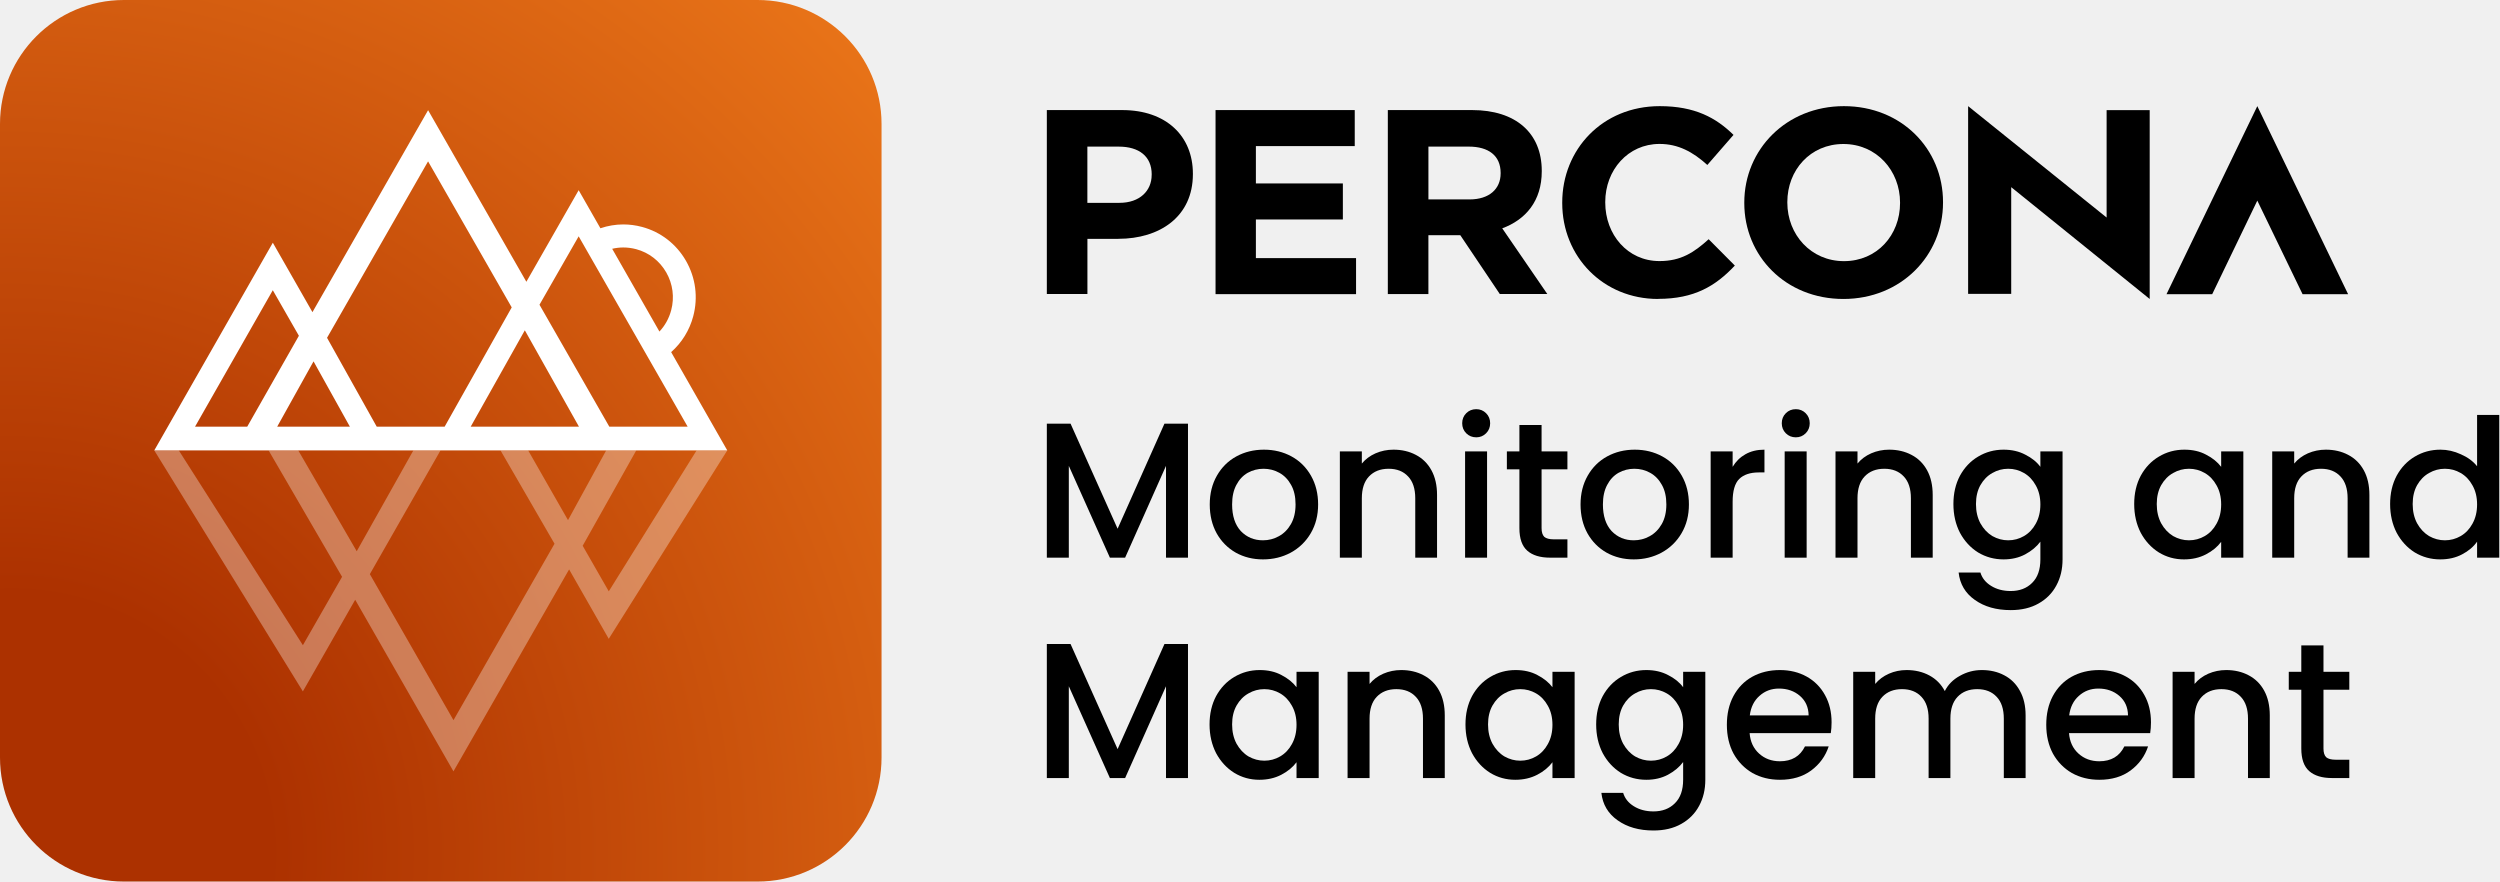
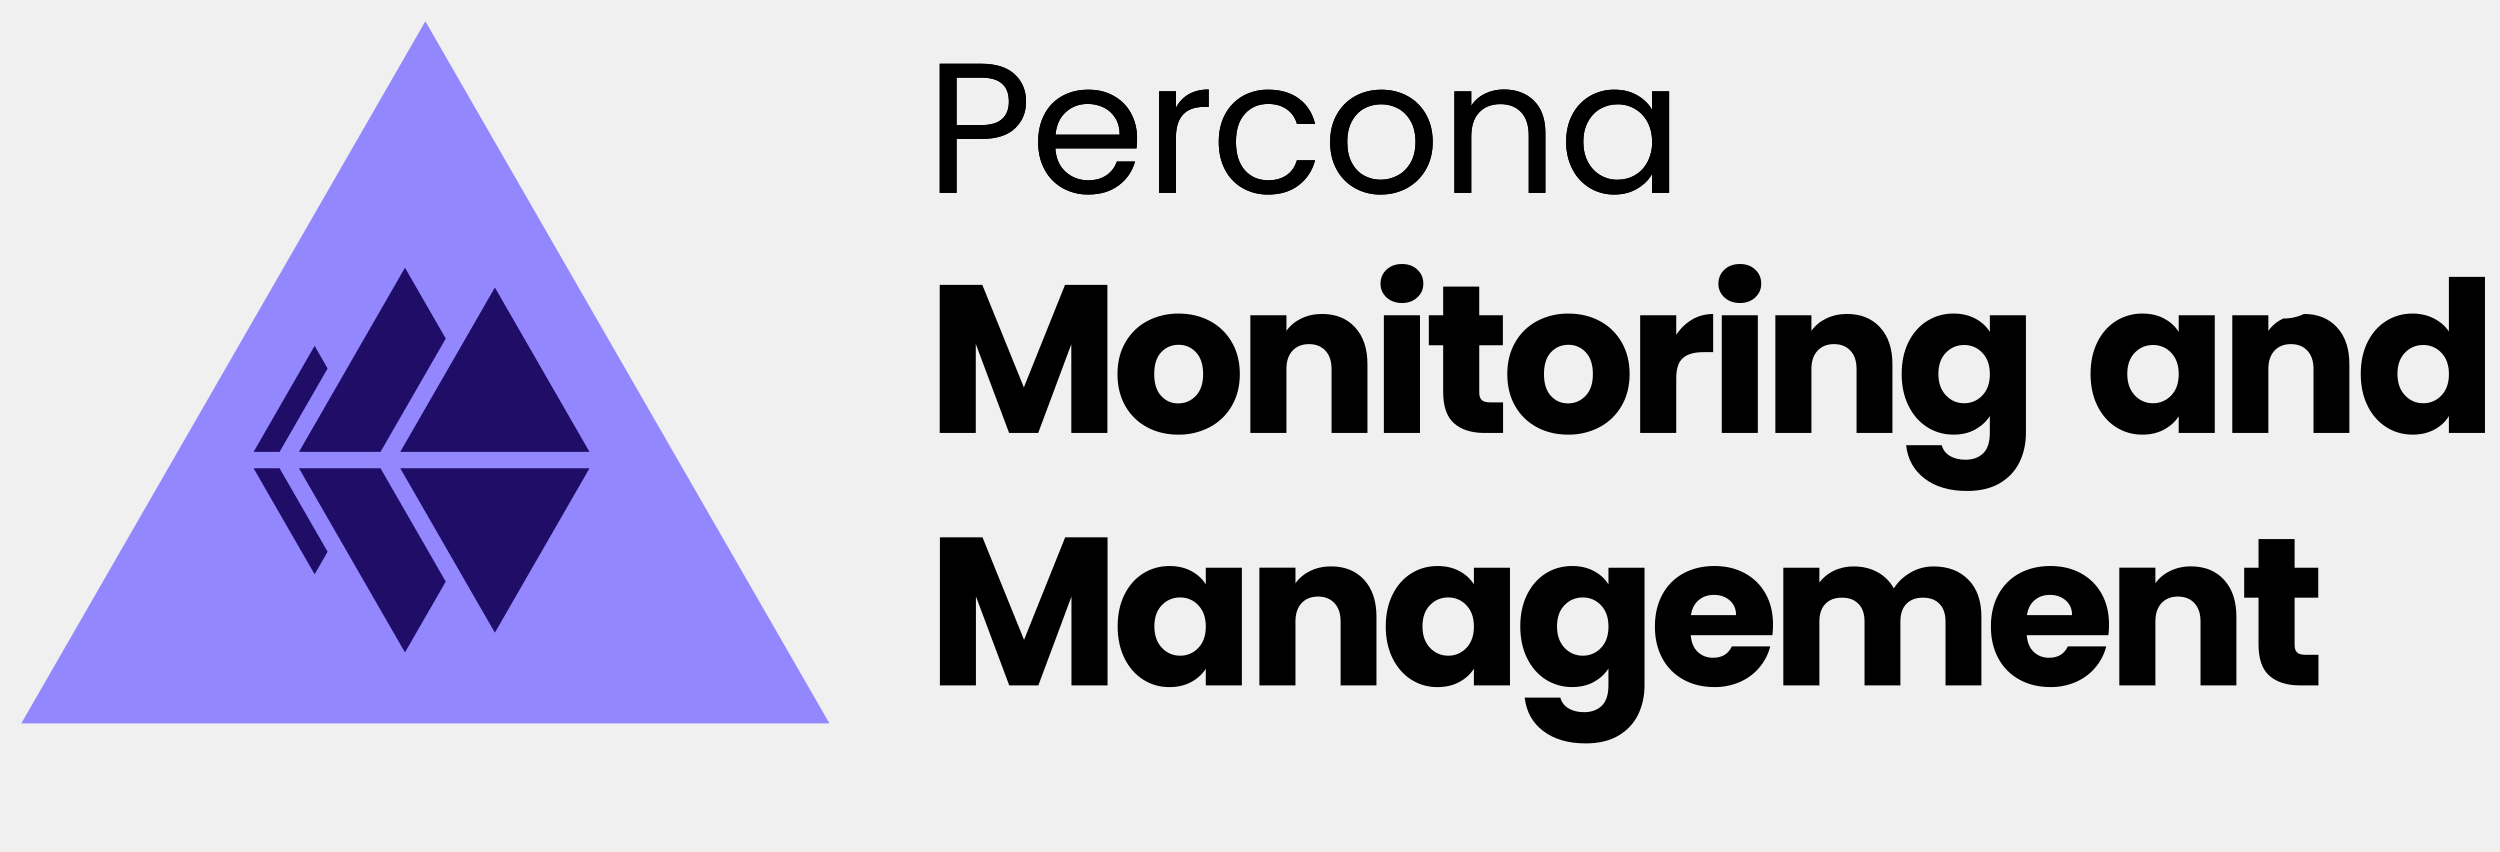
- <svg xmlns="http://www.w3.org/2000/svg" width="363" height="128" viewBox="0 0 363 128" fill="none">
-   <rect width="128" height="128" rx="18" fill="url(#paint0_radial_11543_75053)" />
-   <path opacity="0.33" d="M22.4 65.398L43.975 100.389L43.979 100.385L51.573 87.086L65.842 112L82.635 82.678L88.39 92.757L105.6 65.398L101.147 65.398L88.394 85.861L84.605 79.246L92.386 65.398H88.018L82.475 75.525L76.688 65.398H72.672L80.516 78.952L65.846 104.568L53.701 83.365L63.961 65.398H60.023L51.796 80.039L43.305 65.398H38.998L49.669 83.753L43.979 93.684L25.96 65.398H22.4Z" fill="white" />
-   <path d="M97.451 51.127C98.995 49.763 100.118 47.953 100.656 45.926C101.386 43.193 101.013 40.337 99.611 37.886C98.209 35.435 95.944 33.682 93.233 32.951C92.337 32.71 91.421 32.587 90.502 32.587C89.379 32.587 88.253 32.779 87.179 33.143L84.022 27.615L76.428 40.913L62.16 16L45.368 45.322L39.614 35.243L22.4 65.398H105.6L97.451 51.127ZM90.502 35.933C91.13 35.933 91.762 36.019 92.378 36.182C94.226 36.677 95.773 37.874 96.738 39.553C97.698 41.228 97.954 43.181 97.455 45.052C97.139 46.233 96.556 47.279 95.749 48.141L88.889 36.125C89.42 35.998 89.967 35.933 90.506 35.933H90.502ZM28.32 61.95L39.61 42.139L43.399 48.754L35.898 61.95H28.32ZM45.526 52.471L50.802 61.95H40.25L45.526 52.471ZM54.7 61.95L47.487 49.048L62.156 23.431L74.301 44.635L64.563 61.95H54.7ZM76.205 47.961L84.063 61.95H68.348L76.205 47.961ZM88.472 61.95L78.333 44.247L84.022 34.315L99.846 61.95H88.472Z" fill="white" />
-   <path d="M162.369 34.683H157.893V42.693H152V15.983H162.949C169.341 15.983 173.208 19.758 173.208 25.217V25.29C173.208 31.472 168.387 34.676 162.376 34.676L162.369 34.683ZM167.228 25.334C167.228 22.701 165.392 21.289 162.442 21.289H157.886V29.452H162.553C165.503 29.452 167.221 27.695 167.221 25.407V25.334H167.228Z" fill="currentColor" />
-   <path d="M176.497 42.696V15.983H196.708V21.214H182.354V26.636H194.983V31.867H182.354V37.478H196.899V42.71H176.497V42.696Z" fill="currentColor" />
-   <path d="M217.774 42.696L212.034 34.15H207.404V42.696H201.512V15.983H213.759C220.078 15.983 223.864 19.304 223.864 24.799V24.872C223.864 29.182 221.532 31.895 218.125 33.154L224.67 42.693H217.771L217.774 42.696ZM217.892 25.106C217.892 22.591 216.129 21.287 213.262 21.287H207.407V28.956H213.38C216.249 28.956 217.892 27.427 217.892 25.182V25.109V25.106Z" fill="currentColor" />
-   <path d="M240.758 43.41C232.771 43.41 226.836 37.262 226.836 29.485V29.41C226.836 21.715 232.651 15.412 240.996 15.412C246.114 15.412 249.184 17.11 251.705 19.586L247.905 23.953C245.808 22.055 243.68 20.899 240.959 20.899C236.385 20.899 233.082 24.688 233.082 29.33V29.405C233.082 34.047 236.303 37.908 240.959 37.908C244.059 37.908 245.963 36.67 248.098 34.735L251.898 38.561C249.101 41.542 246.001 43.396 240.765 43.396L240.758 43.41Z" fill="currentColor" />
-   <path d="M267.663 43.41C259.282 43.41 253.271 37.183 253.271 29.485V29.41C253.271 21.715 259.362 15.412 267.736 15.412C276.11 15.412 282.127 21.639 282.127 29.337V29.412C282.127 37.107 276.037 43.41 267.663 43.41ZM275.888 29.412C275.888 24.77 272.474 20.909 267.663 20.909C262.852 20.909 259.52 24.698 259.52 29.339V29.415C259.52 34.056 262.934 37.918 267.745 37.918C272.557 37.918 275.888 34.129 275.888 29.487V29.412Z" fill="currentColor" />
-   <path d="M314.576 42.717L327.761 15.412L340.946 42.719H334.335L327.761 29.13L321.211 42.719H314.576V42.717Z" fill="currentColor" />
-   <path d="M312.135 15.992V43.412L292.028 27.176V42.672H285.772V15.412L305.88 31.585V15.992H312.135Z" fill="currentColor" />
-   <path d="M172.496 61.512V80.972H169.304V67.644L163.368 80.972H161.156L155.192 67.644V80.972H152V61.512H155.444L162.276 76.772L169.08 61.512H172.496Z" fill="currentColor" />
-   <path d="M183.383 81.224C181.927 81.224 180.611 80.897 179.435 80.244C178.259 79.572 177.335 78.639 176.663 77.444C175.991 76.231 175.655 74.831 175.655 73.244C175.655 71.676 176.001 70.285 176.691 69.072C177.382 67.859 178.325 66.925 179.519 66.272C180.714 65.619 182.049 65.292 183.523 65.292C184.998 65.292 186.333 65.619 187.527 66.272C188.722 66.925 189.665 67.859 190.355 69.072C191.046 70.285 191.391 71.676 191.391 73.244C191.391 74.812 191.037 76.203 190.327 77.416C189.618 78.629 188.647 79.572 187.415 80.244C186.202 80.897 184.858 81.224 183.383 81.224ZM183.383 78.452C184.205 78.452 184.97 78.256 185.679 77.864C186.407 77.472 186.995 76.884 187.443 76.1C187.891 75.316 188.115 74.364 188.115 73.244C188.115 72.124 187.901 71.181 187.471 70.416C187.042 69.632 186.473 69.044 185.763 68.652C185.054 68.26 184.289 68.064 183.467 68.064C182.646 68.064 181.881 68.26 181.171 68.652C180.481 69.044 179.93 69.632 179.519 70.416C179.109 71.181 178.903 72.124 178.903 73.244C178.903 74.905 179.323 76.193 180.163 77.108C181.022 78.004 182.095 78.452 183.383 78.452Z" fill="currentColor" />
-   <path d="M202.331 65.292C203.544 65.292 204.627 65.544 205.579 66.048C206.55 66.552 207.306 67.299 207.847 68.288C208.388 69.277 208.659 70.472 208.659 71.872V80.972H205.495V72.348C205.495 70.967 205.15 69.912 204.459 69.184C203.768 68.437 202.826 68.064 201.631 68.064C200.436 68.064 199.484 68.437 198.775 69.184C198.084 69.912 197.739 70.967 197.739 72.348V80.972H194.547V65.544H197.739V67.308C198.262 66.673 198.924 66.179 199.727 65.824C200.548 65.469 201.416 65.292 202.331 65.292Z" fill="currentColor" />
-   <path d="M214.354 63.5C213.776 63.5 213.29 63.304 212.898 62.912C212.506 62.52 212.31 62.035 212.31 61.456C212.31 60.877 212.506 60.392 212.898 60C213.29 59.608 213.776 59.412 214.354 59.412C214.914 59.412 215.39 59.608 215.782 60C216.174 60.392 216.37 60.877 216.37 61.456C216.37 62.035 216.174 62.52 215.782 62.912C215.39 63.304 214.914 63.5 214.354 63.5ZM215.922 65.544V80.972H212.73V65.544H215.922Z" fill="currentColor" />
-   <path d="M223.837 68.148V76.688C223.837 77.267 223.968 77.687 224.229 77.948C224.509 78.191 224.976 78.312 225.629 78.312H227.589V80.972H225.069C223.632 80.972 222.531 80.636 221.765 79.964C221 79.292 220.617 78.2 220.617 76.688V68.148H218.797V65.544H220.617V61.708H223.837V65.544H227.589V68.148H223.837Z" fill="currentColor" />
-   <path d="M237.223 81.224C235.767 81.224 234.451 80.897 233.275 80.244C232.099 79.572 231.175 78.639 230.503 77.444C229.831 76.231 229.495 74.831 229.495 73.244C229.495 71.676 229.841 70.285 230.531 69.072C231.222 67.859 232.165 66.925 233.359 66.272C234.554 65.619 235.889 65.292 237.363 65.292C238.838 65.292 240.173 65.619 241.367 66.272C242.562 66.925 243.505 67.859 244.195 69.072C244.886 70.285 245.231 71.676 245.231 73.244C245.231 74.812 244.877 76.203 244.167 77.416C243.458 78.629 242.487 79.572 241.255 80.244C240.042 80.897 238.698 81.224 237.223 81.224ZM237.223 78.452C238.045 78.452 238.81 78.256 239.519 77.864C240.247 77.472 240.835 76.884 241.283 76.1C241.731 75.316 241.955 74.364 241.955 73.244C241.955 72.124 241.741 71.181 241.311 70.416C240.882 69.632 240.313 69.044 239.603 68.652C238.894 68.26 238.129 68.064 237.307 68.064C236.486 68.064 235.721 68.26 235.011 68.652C234.321 69.044 233.77 69.632 233.359 70.416C232.949 71.181 232.743 72.124 232.743 73.244C232.743 74.905 233.163 76.193 234.003 77.108C234.862 78.004 235.935 78.452 237.223 78.452Z" fill="currentColor" />
-   <path d="M251.579 67.784C252.045 67 252.661 66.393 253.427 65.964C254.211 65.516 255.135 65.292 256.199 65.292V68.596H255.387C254.136 68.596 253.184 68.913 252.531 69.548C251.896 70.183 251.579 71.284 251.579 72.852V80.972H248.387V65.544H251.579V67.784Z" fill="currentColor" />
-   <path d="M260.757 63.5C260.178 63.5 259.693 63.304 259.301 62.912C258.909 62.52 258.713 62.035 258.713 61.456C258.713 60.877 258.909 60.392 259.301 60C259.693 59.608 260.178 59.412 260.757 59.412C261.317 59.412 261.793 59.608 262.185 60C262.577 60.392 262.773 60.877 262.773 61.456C262.773 62.035 262.577 62.52 262.185 62.912C261.793 63.304 261.317 63.5 260.757 63.5ZM262.325 65.544V80.972H259.133V65.544H262.325Z" fill="currentColor" />
-   <path d="M274.3 65.292C275.513 65.292 276.596 65.544 277.548 66.048C278.518 66.552 279.274 67.299 279.816 68.288C280.357 69.277 280.628 70.472 280.628 71.872V80.972H277.464V72.348C277.464 70.967 277.118 69.912 276.428 69.184C275.737 68.437 274.794 68.064 273.6 68.064C272.405 68.064 271.453 68.437 270.744 69.184C270.053 69.912 269.708 70.967 269.708 72.348V80.972H266.516V65.544H269.708V67.308C270.23 66.673 270.893 66.179 271.696 65.824C272.517 65.469 273.385 65.292 274.3 65.292Z" fill="currentColor" />
-   <path d="M290.915 65.292C292.11 65.292 293.165 65.535 294.079 66.02C295.013 66.487 295.741 67.075 296.263 67.784V65.544H299.483V81.224C299.483 82.643 299.185 83.903 298.587 85.004C297.99 86.124 297.122 87.001 295.983 87.636C294.863 88.271 293.519 88.588 291.951 88.588C289.861 88.588 288.125 88.093 286.743 87.104C285.362 86.133 284.578 84.808 284.391 83.128H287.555C287.798 83.931 288.311 84.575 289.095 85.06C289.898 85.564 290.85 85.816 291.951 85.816C293.239 85.816 294.275 85.424 295.059 84.64C295.862 83.856 296.263 82.717 296.263 81.224V78.648C295.722 79.376 294.985 79.992 294.051 80.496C293.137 80.981 292.091 81.224 290.915 81.224C289.571 81.224 288.339 80.888 287.219 80.216C286.118 79.525 285.241 78.573 284.587 77.36C283.953 76.128 283.635 74.737 283.635 73.188C283.635 71.639 283.953 70.267 284.587 69.072C285.241 67.877 286.118 66.953 287.219 66.3C288.339 65.628 289.571 65.292 290.915 65.292ZM296.263 73.244C296.263 72.18 296.039 71.256 295.591 70.472C295.162 69.688 294.593 69.091 293.883 68.68C293.174 68.269 292.409 68.064 291.587 68.064C290.766 68.064 290.001 68.269 289.291 68.68C288.582 69.072 288.003 69.66 287.555 70.444C287.126 71.209 286.911 72.124 286.911 73.188C286.911 74.252 287.126 75.185 287.555 75.988C288.003 76.791 288.582 77.407 289.291 77.836C290.019 78.247 290.785 78.452 291.587 78.452C292.409 78.452 293.174 78.247 293.883 77.836C294.593 77.425 295.162 76.828 295.591 76.044C296.039 75.241 296.263 74.308 296.263 73.244Z" fill="currentColor" />
-   <path d="M309.885 73.188C309.885 71.639 310.203 70.267 310.837 69.072C311.491 67.877 312.368 66.953 313.469 66.3C314.589 65.628 315.821 65.292 317.165 65.292C318.379 65.292 319.433 65.535 320.329 66.02C321.244 66.487 321.972 67.075 322.513 67.784V65.544H325.733V80.972H322.513V78.676C321.972 79.404 321.235 80.011 320.301 80.496C319.368 80.981 318.304 81.224 317.109 81.224C315.784 81.224 314.571 80.888 313.469 80.216C312.368 79.525 311.491 78.573 310.837 77.36C310.203 76.128 309.885 74.737 309.885 73.188ZM322.513 73.244C322.513 72.18 322.289 71.256 321.841 70.472C321.412 69.688 320.843 69.091 320.133 68.68C319.424 68.269 318.659 68.064 317.837 68.064C317.016 68.064 316.251 68.269 315.541 68.68C314.832 69.072 314.253 69.66 313.805 70.444C313.376 71.209 313.161 72.124 313.161 73.188C313.161 74.252 313.376 75.185 313.805 75.988C314.253 76.791 314.832 77.407 315.541 77.836C316.269 78.247 317.035 78.452 317.837 78.452C318.659 78.452 319.424 78.247 320.133 77.836C320.843 77.425 321.412 76.828 321.841 76.044C322.289 75.241 322.513 74.308 322.513 73.244Z" fill="currentColor" />
-   <path d="M337.71 65.292C338.923 65.292 340.006 65.544 340.958 66.048C341.928 66.552 342.684 67.299 343.226 68.288C343.767 69.277 344.038 70.472 344.038 71.872V80.972H340.874V72.348C340.874 70.967 340.528 69.912 339.838 69.184C339.147 68.437 338.204 68.064 337.01 68.064C335.815 68.064 334.863 68.437 334.154 69.184C333.463 69.912 333.118 70.967 333.118 72.348V80.972H329.926V65.544H333.118V67.308C333.64 66.673 334.303 66.179 335.106 65.824C335.927 65.469 336.795 65.292 337.71 65.292Z" fill="currentColor" />
-   <path d="M347.045 73.188C347.045 71.639 347.363 70.267 347.997 69.072C348.651 67.877 349.528 66.953 350.629 66.3C351.749 65.628 352.991 65.292 354.353 65.292C355.361 65.292 356.351 65.516 357.321 65.964C358.311 66.393 359.095 66.972 359.673 67.7V60.252H362.893V80.972H359.673V78.648C359.151 79.395 358.423 80.011 357.489 80.496C356.575 80.981 355.52 81.224 354.325 81.224C352.981 81.224 351.749 80.888 350.629 80.216C349.528 79.525 348.651 78.573 347.997 77.36C347.363 76.128 347.045 74.737 347.045 73.188ZM359.673 73.244C359.673 72.18 359.449 71.256 359.001 70.472C358.572 69.688 358.003 69.091 357.293 68.68C356.584 68.269 355.819 68.064 354.997 68.064C354.176 68.064 353.411 68.269 352.701 68.68C351.992 69.072 351.413 69.66 350.965 70.444C350.536 71.209 350.321 72.124 350.321 73.188C350.321 74.252 350.536 75.185 350.965 75.988C351.413 76.791 351.992 77.407 352.701 77.836C353.429 78.247 354.195 78.452 354.997 78.452C355.819 78.452 356.584 78.247 357.293 77.836C358.003 77.425 358.572 76.828 359.001 76.044C359.449 75.241 359.673 74.308 359.673 73.244Z" fill="currentColor" />
-   <path d="M172.496 93.512V112.972H169.304V99.644L163.368 112.972H161.156L155.192 99.644V112.972H152V93.512H155.444L162.276 108.772L169.08 93.512H172.496Z" fill="currentColor" />
-   <path d="M175.627 105.188C175.627 103.639 175.945 102.267 176.579 101.072C177.233 99.877 178.11 98.953 179.211 98.3C180.331 97.628 181.563 97.292 182.907 97.292C184.121 97.292 185.175 97.535 186.071 98.02C186.986 98.487 187.714 99.075 188.255 99.784V97.544H191.475V112.972H188.255V110.676C187.714 111.404 186.977 112.011 186.043 112.496C185.11 112.981 184.046 113.224 182.851 113.224C181.526 113.224 180.313 112.888 179.211 112.216C178.11 111.525 177.233 110.573 176.579 109.36C175.945 108.128 175.627 106.737 175.627 105.188ZM188.255 105.244C188.255 104.18 188.031 103.256 187.583 102.472C187.154 101.688 186.585 101.091 185.875 100.68C185.166 100.269 184.401 100.064 183.579 100.064C182.758 100.064 181.993 100.269 181.283 100.68C180.574 101.072 179.995 101.66 179.547 102.444C179.118 103.209 178.903 104.124 178.903 105.188C178.903 106.252 179.118 107.185 179.547 107.988C179.995 108.791 180.574 109.407 181.283 109.836C182.011 110.247 182.777 110.452 183.579 110.452C184.401 110.452 185.166 110.247 185.875 109.836C186.585 109.425 187.154 108.828 187.583 108.044C188.031 107.241 188.255 106.308 188.255 105.244Z" fill="currentColor" />
-   <path d="M203.452 97.292C204.665 97.292 205.748 97.544 206.7 98.048C207.671 98.552 208.427 99.299 208.968 100.288C209.509 101.277 209.78 102.472 209.78 103.872V112.972H206.616V104.348C206.616 102.967 206.271 101.912 205.58 101.184C204.889 100.437 203.947 100.064 202.752 100.064C201.557 100.064 200.605 100.437 199.896 101.184C199.205 101.912 198.86 102.967 198.86 104.348V112.972H195.668V97.544H198.86V99.308C199.383 98.673 200.045 98.179 200.848 97.824C201.669 97.469 202.537 97.292 203.452 97.292Z" fill="currentColor" />
-   <path d="M212.788 105.188C212.788 103.639 213.105 102.267 213.74 101.072C214.393 99.877 215.27 98.953 216.372 98.3C217.492 97.628 218.724 97.292 220.068 97.292C221.281 97.292 222.336 97.535 223.232 98.02C224.146 98.487 224.874 99.075 225.416 99.784V97.544H228.636V112.972H225.416V110.676C224.874 111.404 224.137 112.011 223.204 112.496C222.27 112.981 221.206 113.224 220.012 113.224C218.686 113.224 217.473 112.888 216.372 112.216C215.27 111.525 214.393 110.573 213.74 109.36C213.105 108.128 212.788 106.737 212.788 105.188ZM225.416 105.244C225.416 104.18 225.192 103.256 224.744 102.472C224.314 101.688 223.745 101.091 223.036 100.68C222.326 100.269 221.561 100.064 220.74 100.064C219.918 100.064 219.153 100.269 218.444 100.68C217.734 101.072 217.156 101.66 216.708 102.444C216.278 103.209 216.064 104.124 216.064 105.188C216.064 106.252 216.278 107.185 216.708 107.988C217.156 108.791 217.734 109.407 218.444 109.836C219.172 110.247 219.937 110.452 220.74 110.452C221.561 110.452 222.326 110.247 223.036 109.836C223.745 109.425 224.314 108.828 224.744 108.044C225.192 107.241 225.416 106.308 225.416 105.244Z" fill="currentColor" />
-   <path d="M239.044 97.292C240.239 97.292 241.293 97.535 242.208 98.02C243.141 98.487 243.869 99.075 244.392 99.784V97.544H247.612V113.224C247.612 114.643 247.313 115.903 246.716 117.004C246.119 118.124 245.251 119.001 244.112 119.636C242.992 120.271 241.648 120.588 240.08 120.588C237.989 120.588 236.253 120.093 234.872 119.104C233.491 118.133 232.707 116.808 232.52 115.128H235.684C235.927 115.931 236.44 116.575 237.224 117.06C238.027 117.564 238.979 117.816 240.08 117.816C241.368 117.816 242.404 117.424 243.188 116.64C243.991 115.856 244.392 114.717 244.392 113.224V110.648C243.851 111.376 243.113 111.992 242.18 112.496C241.265 112.981 240.22 113.224 239.044 113.224C237.7 113.224 236.468 112.888 235.348 112.216C234.247 111.525 233.369 110.573 232.716 109.36C232.081 108.128 231.764 106.737 231.764 105.188C231.764 103.639 232.081 102.267 232.716 101.072C233.369 99.877 234.247 98.953 235.348 98.3C236.468 97.628 237.7 97.292 239.044 97.292ZM244.392 105.244C244.392 104.18 244.168 103.256 243.72 102.472C243.291 101.688 242.721 101.091 242.012 100.68C241.303 100.269 240.537 100.064 239.716 100.064C238.895 100.064 238.129 100.269 237.42 100.68C236.711 101.072 236.132 101.66 235.684 102.444C235.255 103.209 235.04 104.124 235.04 105.188C235.04 106.252 235.255 107.185 235.684 107.988C236.132 108.791 236.711 109.407 237.42 109.836C238.148 110.247 238.913 110.452 239.716 110.452C240.537 110.452 241.303 110.247 242.012 109.836C242.721 109.425 243.291 108.828 243.72 108.044C244.168 107.241 244.392 106.308 244.392 105.244Z" fill="currentColor" />
-   <path d="M265.945 104.88C265.945 105.459 265.907 105.981 265.833 106.448H254.045C254.138 107.68 254.595 108.669 255.417 109.416C256.238 110.163 257.246 110.536 258.441 110.536C260.158 110.536 261.371 109.817 262.081 108.38H265.525C265.058 109.799 264.209 110.965 262.977 111.88C261.763 112.776 260.251 113.224 258.441 113.224C256.966 113.224 255.641 112.897 254.465 112.244C253.307 111.572 252.393 110.639 251.721 109.444C251.067 108.231 250.741 106.831 250.741 105.244C250.741 103.657 251.058 102.267 251.693 101.072C252.346 99.859 253.251 98.925 254.409 98.272C255.585 97.619 256.929 97.292 258.441 97.292C259.897 97.292 261.194 97.609 262.333 98.244C263.471 98.879 264.358 99.775 264.993 100.932C265.627 102.071 265.945 103.387 265.945 104.88ZM262.613 103.872C262.594 102.696 262.174 101.753 261.353 101.044C260.531 100.335 259.514 99.98 258.301 99.98C257.199 99.98 256.257 100.335 255.473 101.044C254.689 101.735 254.222 102.677 254.073 103.872H262.613Z" fill="currentColor" />
-   <path d="M287.762 97.292C288.975 97.292 290.058 97.544 291.01 98.048C291.981 98.552 292.737 99.299 293.278 100.288C293.838 101.277 294.118 102.472 294.118 103.872V112.972H290.954V104.348C290.954 102.967 290.609 101.912 289.918 101.184C289.227 100.437 288.285 100.064 287.09 100.064C285.895 100.064 284.943 100.437 284.234 101.184C283.543 101.912 283.198 102.967 283.198 104.348V112.972H280.034V104.348C280.034 102.967 279.689 101.912 278.998 101.184C278.307 100.437 277.365 100.064 276.17 100.064C274.975 100.064 274.023 100.437 273.314 101.184C272.623 101.912 272.278 102.967 272.278 104.348V112.972H269.086V97.544H272.278V99.308C272.801 98.673 273.463 98.179 274.266 97.824C275.069 97.469 275.927 97.292 276.842 97.292C278.074 97.292 279.175 97.553 280.146 98.076C281.117 98.599 281.863 99.355 282.386 100.344C282.853 99.411 283.581 98.673 284.57 98.132C285.559 97.572 286.623 97.292 287.762 97.292Z" fill="currentColor" />
-   <path d="M312.32 104.88C312.32 105.459 312.282 105.981 312.208 106.448H300.42C300.513 107.68 300.97 108.669 301.792 109.416C302.613 110.163 303.621 110.536 304.816 110.536C306.533 110.536 307.746 109.817 308.456 108.38H311.9C311.433 109.799 310.584 110.965 309.352 111.88C308.138 112.776 306.626 113.224 304.816 113.224C303.341 113.224 302.016 112.897 300.84 112.244C299.682 111.572 298.768 110.639 298.096 109.444C297.442 108.231 297.116 106.831 297.116 105.244C297.116 103.657 297.433 102.267 298.068 101.072C298.721 99.859 299.626 98.925 300.784 98.272C301.96 97.619 303.304 97.292 304.816 97.292C306.272 97.292 307.569 97.609 308.708 98.244C309.846 98.879 310.733 99.775 311.368 100.932C312.002 102.071 312.32 103.387 312.32 104.88ZM308.988 103.872C308.969 102.696 308.549 101.753 307.728 101.044C306.906 100.335 305.889 99.98 304.676 99.98C303.574 99.98 302.632 100.335 301.848 101.044C301.064 101.735 300.597 102.677 300.448 103.872H308.988Z" fill="currentColor" />
-   <path d="M323.245 97.292C324.458 97.292 325.541 97.544 326.493 98.048C327.464 98.552 328.22 99.299 328.761 100.288C329.302 101.277 329.573 102.472 329.573 103.872V112.972H326.409V104.348C326.409 102.967 326.064 101.912 325.373 101.184C324.682 100.437 323.74 100.064 322.545 100.064C321.35 100.064 320.398 100.437 319.689 101.184C318.998 101.912 318.653 102.967 318.653 104.348V112.972H315.461V97.544H318.653V99.308C319.176 98.673 319.838 98.179 320.641 97.824C321.462 97.469 322.33 97.292 323.245 97.292Z" fill="currentColor" />
-   <path d="M337.369 100.148V108.688C337.369 109.267 337.499 109.687 337.761 109.948C338.041 110.191 338.507 110.312 339.161 110.312H341.121V112.972H338.601C337.163 112.972 336.062 112.636 335.297 111.964C334.531 111.292 334.149 110.2 334.149 108.688V100.148H332.329V97.544H334.149V93.708H337.369V97.544H341.121V100.148H337.369Z" fill="currentColor" />
-   <defs>
-     <radialGradient id="paint0_radial_11543_75053" cx="0" cy="0" r="1" gradientUnits="userSpaceOnUse" gradientTransform="translate(2.18557 123.341) scale(168.553)">
-       <stop offset="0.22" stop-color="#AC3100" />
-       <stop offset="1" stop-color="#E87318" />
-     </radialGradient>
-   </defs>
+ <svg xmlns="http://www.w3.org/2000/svg" width="141" height="48" fill="none" viewBox="0 0 141 48">
+   <path fill="#9387fe" d="M46.781 40.8H1.2L23.99 1.2z" />
+   <path fill="#1f0d68" d="M22.575 25.486h10.673l-5.337-9.271zM18.477 20.78l-.732-1.273-3.442 5.98h1.465zM25.14 19.095l-2.3-3.995-5.977 10.386h4.599zM22.575 26.412h10.673l-5.337 9.271zM18.477 31.118l-.732 1.273-3.442-5.98h1.465zM25.14 32.803l-2.3 3.994-5.977-10.385h4.599z" />
+   <path fill="currentColor" d="M62.466 30.306v8.35H60.43v-5.008l-1.867 5.008h-1.641l-1.88-5.02v5.02H53.01v-8.35h2.403l2.343 5.782 2.32-5.782zM63.422 33.53q.388-.773 1.053-1.19.666-.416 1.487-.416.702 0 1.23.286.53.285.815.75v-.94h2.035v6.638h-2.035v-.94q-.297.465-.826.75-.53.285-1.231.285-.81 0-1.475-.422-.666-.423-1.053-1.201-.386-.78-.386-1.802 0-1.024.386-1.797zm4.164.606a1.37 1.37 0 0 0-1.029-.44q-.607 0-1.028.434-.423.435-.423 1.196t.423 1.208 1.028.447a1.37 1.37 0 0 0 1.029-.44q.422-.44.422-1.201t-.422-1.202zM76.936 32.702q.696.755.696 2.075v3.878H75.61v-3.604q0-.667-.346-1.035-.346-.37-.927-.37t-.928.37q-.345.369-.345 1.035v3.604h-2.035v-6.638h2.035v.88q.309-.44.833-.696t1.177-.257q1.166.001 1.862.755zM78.543 33.53q.386-.773 1.052-1.19t1.487-.416q.703 0 1.23.286.53.285.816.75v-.94h2.034v6.638h-2.035v-.94q-.297.465-.826.75-.53.285-1.23.285-.81 0-1.476-.422-.665-.423-1.052-1.201-.387-.78-.387-1.802 0-1.024.387-1.797zm4.163.606a1.37 1.37 0 0 0-1.028-.44q-.607 0-1.029.434-.422.435-.422 1.196t.422 1.208 1.029.447a1.37 1.37 0 0 0 1.028-.44q.423-.44.423-1.201t-.423-1.202zM89.902 32.209q.529.285.815.75v-.94h2.034v6.626q0 .916-.362 1.66-.364.743-1.107 1.183-.744.44-1.85.44-1.475 0-2.39-.696-.917-.696-1.048-1.886h2.01a.96.96 0 0 0 .453.6q.356.22.88.221.63 0 1.004-.362.375-.363.375-1.16v-.94q-.297.464-.822.755-.524.29-1.225.29-.82 0-1.487-.422-.666-.422-1.052-1.201-.387-.78-.387-1.802t.387-1.797q.386-.772 1.052-1.19.666-.415 1.487-.415.703 0 1.23.286zm.394 1.927a1.37 1.37 0 0 0-1.029-.44q-.607 0-1.028.434-.423.435-.423 1.196t.422 1.208 1.03.447a1.37 1.37 0 0 0 1.028-.44q.422-.44.422-1.201t-.422-1.202zM95.358 35.825q.047.616.398.946.35.327.863.327.76 0 1.059-.643h2.165q-.167.654-.601 1.177-.435.525-1.089.821a3.5 3.5 0 0 1-1.463.298q-.975 0-1.736-.416a2.96 2.96 0 0 1-1.19-1.19q-.428-.773-.428-1.808t.423-1.809a2.92 2.92 0 0 1 1.184-1.19q.761-.415 1.749-.415c.659 0 1.213.136 1.713.404q.75.405 1.172 1.153.422.749.422 1.75 0 .284-.035.595zm2.556-1.13q0-.522-.357-.833t-.892-.31c-.356 0-.628.1-.862.298q-.351.297-.435.844h2.546zM111.019 32.696q.731.75.732 2.083v3.877h-2.023v-3.603q0-.642-.338-.994-.338-.351-.935-.351-.595 0-.934.35t-.339.995v3.604h-2.022v-3.604q0-.642-.339-.994-.339-.351-.934-.351-.597 0-.935.35t-.339.995v3.604h-2.034v-6.638h2.034v.833a2.2 2.2 0 0 1 .81-.66 2.54 2.54 0 0 1 1.129-.245q.75 0 1.339.321.588.322.922.916.345-.547.939-.892.595-.345 1.297-.345 1.238 0 1.968.75zM114.308 35.825q.048.616.398.946.35.327.863.327.76 0 1.059-.643h2.165q-.167.654-.601 1.177-.434.525-1.088.821a3.5 3.5 0 0 1-1.463.298q-.976 0-1.737-.416a2.96 2.96 0 0 1-1.19-1.19q-.428-.773-.428-1.808t.423-1.809a2.92 2.92 0 0 1 1.184-1.19q.761-.415 1.749-.415c.659 0 1.213.136 1.713.404q.75.405 1.172 1.153.423.749.423 1.75 0 .284-.036.595zm2.557-1.13q0-.522-.358-.833-.357-.31-.892-.31c-.356 0-.628.1-.862.298q-.351.297-.435.844h2.547zM125.436 32.702q.696.755.696 2.075v3.878h-2.022v-3.604q0-.667-.346-1.035-.345-.37-.927-.37t-.928.37q-.345.369-.345 1.035v3.604h-2.035v-6.638h2.035v.88q.308-.44.833-.696a2.65 2.65 0 0 1 1.177-.257q1.167.001 1.862.755zM130.76 36.932v1.724h-1.036q-1.106 0-1.725-.54-.618-.542-.618-1.767v-2.64h-.809v-1.69h.809v-1.616h2.035v1.617h1.333v1.689h-1.333v2.664q0 .298.142.428.143.131.476.13zM62.457 16.068v8.35h-2.035V19.41l-1.867 5.009h-1.641l-1.88-5.021v5.02H53v-8.35h2.403l2.343 5.782 2.32-5.782zM64.698 24.097a3.05 3.05 0 0 1-1.225-1.19q-.447-.772-.447-1.807c0-.69.15-1.282.452-1.802a3.07 3.07 0 0 1 1.238-1.196 3.7 3.7 0 0 1 1.76-.416q.976 0 1.761.416a3.07 3.07 0 0 1 1.237 1.196q.453.78.452 1.802 0 1.023-.458 1.802a3.1 3.1 0 0 1-1.25 1.196 3.7 3.7 0 0 1-1.766.416q-.976 0-1.754-.416zm2.748-1.773q.411-.428.411-1.225t-.399-1.225a1.29 1.29 0 0 0-.982-.428c-.39 0-.725.14-.987.422q-.392.423-.392 1.231c0 .538.129.94.387 1.225q.385.428.97.428.584 0 .992-.428M76.427 18.464q.697.756.697 2.076v3.877H75.1v-3.604q0-.667-.346-1.035-.346-.37-.927-.37t-.928.37q-.345.369-.345 1.035v3.604H70.52V17.78h2.035v.88q.309-.44.833-.696t1.177-.257q1.167.001 1.862.755zM78.2 16.775a1.02 1.02 0 0 1-.339-.779c0-.308.113-.58.339-.79q.339-.316.874-.316c.358 0 .637.105.863.315q.339.316.339.791c0 .316-.113.569-.34.779q-.337.315-.862.315c-.35 0-.648-.105-.874-.315m1.886 1.006v6.638H78.05V17.78zM84.773 22.694v1.725h-1.035q-1.108 0-1.725-.541-.618-.541-.618-1.766v-2.64h-.81v-1.69h.81v-1.617h2.034v1.617h1.333v1.69H83.43v2.664q0 .297.142.428.144.13.476.13zM86.683 24.097a3.05 3.05 0 0 1-1.226-1.19q-.446-.772-.446-1.807c0-.69.15-1.282.452-1.802a3.07 3.07 0 0 1 1.237-1.196 3.7 3.7 0 0 1 1.76-.416q.977 0 1.761.416a3.07 3.07 0 0 1 1.237 1.196q.453.78.452 1.802 0 1.023-.458 1.802a3.1 3.1 0 0 1-1.25 1.196 3.7 3.7 0 0 1-1.765.416q-.976 0-1.754-.416zm2.746-1.773q.41-.428.41-1.225t-.398-1.225a1.29 1.29 0 0 0-.982-.428c-.39 0-.725.14-.987.422q-.392.423-.392 1.231c0 .538.129.94.386 1.225q.387.428.97.428.584 0 .993-.428M95.432 18.024q.535-.315 1.19-.315v2.153h-.56q-.761 0-1.142.327-.38.326-.38 1.148v3.082h-2.034V17.78h2.034v1.107q.358-.547.892-.863zM97.258 16.775a1.02 1.02 0 0 1-.34-.779c0-.308.114-.58.34-.79q.339-.316.874-.316c.358 0 .637.105.863.315q.338.316.338.791c0 .316-.112.569-.338.779q-.338.315-.863.315c-.35 0-.648-.105-.874-.315m1.884 1.006v6.638h-2.034V17.78zM106.037 18.464q.695.756.696 2.076v3.877h-2.023v-3.604q0-.667-.345-1.035-.346-.37-.928-.37t-.927.37-.346 1.035v3.604h-2.034V17.78h2.034v.88q.31-.44.833-.696.524-.256 1.178-.257 1.166.001 1.862.755zM111.413 17.97q.529.285.815.75v-.94h2.034v6.627q0 .916-.362 1.66-.364.743-1.107 1.183-.744.44-1.85.44-1.476.002-2.391-.696-.916-.695-1.047-1.886h2.01a.96.96 0 0 0 .452.601q.358.22.88.22.63 0 1.005-.362.375-.363.374-1.16v-.94q-.297.464-.821.755-.523.291-1.225.291-.822 0-1.487-.423-.666-.421-1.053-1.201t-.386-1.802q0-1.023.386-1.797.387-.772 1.053-1.189a2.75 2.75 0 0 1 1.487-.416q.702 0 1.231.286zm.392 1.928a1.37 1.37 0 0 0-1.028-.44q-.607 0-1.029.434-.423.435-.423 1.196t.423 1.208 1.029.447a1.37 1.37 0 0 0 1.028-.44q.423-.44.423-1.201t-.423-1.202zM118.294 19.29q.387-.772 1.053-1.189a2.75 2.75 0 0 1 1.487-.416q.702 0 1.23.286.529.285.815.75v-.94h2.034v6.638h-2.034v-.94q-.298.465-.827.75t-1.23.285q-.81 0-1.475-.422-.666-.422-1.053-1.202t-.387-1.802.387-1.796zm4.164.608a1.37 1.37 0 0 0-1.029-.44q-.607 0-1.028.434-.423.435-.423 1.196t.423 1.208a1.36 1.36 0 0 0 1.028.447q.606 0 1.029-.44t.422-1.201q0-.761-.422-1.202zM131.808 18.464q.696.756.696 2.076v3.877h-2.022v-3.604q0-.667-.346-1.035-.345-.37-.927-.37t-.928.37-.346 1.035v3.604h-2.034V17.78h2.034v.88q.309-.44.834-.696a2.65 2.65 0 0 0 1.177-.257q1.166.001 1.862.755zM133.531 19.29q.387-.772 1.053-1.189a2.75 2.75 0 0 1 1.487-.416q.654 0 1.196.274.541.273.85.737v-3.081h2.035v8.802h-2.035v-.951q-.285.476-.814.761-.53.286-1.231.286-.82 0-1.487-.423a2.9 2.9 0 0 1-1.052-1.201q-.387-.78-.387-1.802t.387-1.797zm4.165.608a1.37 1.37 0 0 0-1.028-.44q-.607 0-1.029.434-.423.435-.423 1.196t.423 1.208 1.029.447a1.37 1.37 0 0 0 1.028-.44q.423-.44.423-1.201t-.423-1.202zM57.249 7.236q-.623.6-1.897.6h-1.4v3.041H53V3.595h2.35q1.234 0 1.876.595.643.596.643 1.536c0 .628-.207 1.11-.622 1.51zm-.726-.528q.376-.344.376-.982 0-1.347-1.547-1.347h-1.4v2.675h1.4q.795 0 1.17-.344zM64.099 8.37h-4.577q.053.846.58 1.322.528.476 1.279.476.615 0 1.03-.288.412-.287.58-.768h1.024q-.23.826-.92 1.342-.69.518-1.713.517a2.9 2.9 0 0 1-1.457-.365 2.6 2.6 0 0 1-1.01-1.04q-.365-.673-.364-1.56 0-.888.354-1.558.356-.67.998-1.03t1.48-.36c.557 0 1.024.118 1.441.355q.628.354.966.976.34.622.34 1.406 0 .271-.031.574m-1.192-1.708a1.56 1.56 0 0 0-.653-.596 2.04 2.04 0 0 0-.914-.203q-.721 0-1.228.46-.508.46-.58 1.274h3.617q0-.543-.241-.935zM67.04 5.318q.465-.271 1.133-.272v.982h-.251q-1.599 0-1.599 1.734v3.114h-.951V5.149h.951v.93q.251-.49.717-.762zM69.093 6.453a2.56 2.56 0 0 1 .987-1.03 2.84 2.84 0 0 1 1.448-.365q1.055 0 1.739.511.684.512.904 1.421h-1.025a1.46 1.46 0 0 0-.57-.825q-.424-.303-1.05-.303-.815 0-1.317.56-.501.56-.5 1.582c0 .682.167 1.223.5 1.599q.502.564 1.317.565.628 0 1.045-.293.418-.292.574-.836h1.024a2.52 2.52 0 0 1-.92 1.406q-.689.528-1.723.528a2.84 2.84 0 0 1-1.447-.366 2.55 2.55 0 0 1-.987-1.034q-.355-.668-.355-1.566c0-.598.118-1.11.355-1.552zM76.413 10.606a2.6 2.6 0 0 1-1.025-1.04q-.37-.673-.37-1.56c0-.592.127-1.104.38-1.553q.382-.674 1.04-1.034t1.474-.36q.814 0 1.473.36t1.04 1.03q.38.668.38 1.558 0 .888-.391 1.561a2.7 2.7 0 0 1-1.06 1.04q-.669.365-1.485.365a2.9 2.9 0 0 1-1.458-.366zm2.418-.71q.45-.24.726-.721.276-.48.276-1.171 0-.69-.27-1.17-.273-.482-.712-.717a2 2 0 0 0-.951-.235c-.342 0-.668.078-.956.235q-.434.236-.695.716-.262.48-.262 1.171c0 .46.085.86.257 1.18q.255.481.684.716.43.236.941.236.513 0 .96-.241zM86.51 5.68q.65.633.65 1.823v3.375h-.941v-3.24q0-.856-.428-1.311-.43-.455-1.171-.455c-.495 0-.901.157-1.196.47q-.445.47-.444 1.37v3.165h-.952V5.151h.952v.814q.281-.438.768-.679.485-.24 1.071-.24 1.045 0 1.693.632zM88.685 6.453a2.6 2.6 0 0 1 .977-1.03 2.7 2.7 0 0 1 1.384-.365c.51 0 .937.107 1.307.324q.554.325.825.815V5.152h.96v5.726h-.96V9.813q-.284.501-.841.83-.56.33-1.301.33c-.495 0-.969-.125-1.38-.376a2.64 2.64 0 0 1-.971-1.055q-.355-.68-.355-1.547c0-.58.118-1.1.355-1.542m4.231.423a1.84 1.84 0 0 0-.706-.736 1.93 1.93 0 0 0-.976-.257q-.533 0-.972.251-.439.25-.7.732-.262.48-.262 1.129c0 .432.088.82.262 1.144a1.84 1.84 0 0 0 1.672.998q.532 0 .977-.257.444-.256.705-.741a2.36 2.36 0 0 0 .262-1.134q0-.648-.262-1.128z" />
+   <path fill="currentColor" d="M57.249 7.236q-.623.6-1.897.6h-1.4v3.041H53V3.595h2.35q1.234 0 1.876.595.643.596.643 1.536c0 .628-.207 1.11-.622 1.51zm-.726-.528q.376-.344.376-.982 0-1.347-1.547-1.347h-1.4v2.675h1.4q.795 0 1.17-.344zM64.099 8.37h-4.577q.053.846.58 1.322.528.476 1.279.476.615 0 1.03-.288.412-.287.58-.768h1.024q-.23.826-.92 1.342-.69.518-1.713.517a2.9 2.9 0 0 1-1.457-.365 2.6 2.6 0 0 1-1.01-1.04q-.365-.673-.364-1.56 0-.888.354-1.558.356-.67.998-1.03t1.48-.36c.557 0 1.024.118 1.441.355q.628.354.966.976.34.622.34 1.406 0 .271-.031.574m-1.192-1.708a1.56 1.56 0 0 0-.653-.596 2.04 2.04 0 0 0-.914-.203q-.721 0-1.228.46-.508.46-.58 1.274h3.617q0-.543-.241-.935zM67.04 5.318q.465-.271 1.133-.272v.982h-.251q-1.599 0-1.599 1.734v3.114h-.951V5.149h.951v.93q.251-.49.717-.762zM69.093 6.453a2.56 2.56 0 0 1 .987-1.03 2.84 2.84 0 0 1 1.448-.365q1.055 0 1.739.511.684.512.904 1.421h-1.025a1.46 1.46 0 0 0-.57-.825q-.424-.303-1.05-.303-.815 0-1.317.56-.501.56-.5 1.582c0 .682.167 1.223.5 1.599q.502.564 1.317.565.628 0 1.045-.293.418-.292.574-.836h1.024a2.52 2.52 0 0 1-.92 1.406q-.689.528-1.723.528a2.84 2.84 0 0 1-1.447-.366 2.55 2.55 0 0 1-.987-1.034q-.355-.668-.355-1.566c0-.598.118-1.11.355-1.552zM76.413 10.606a2.6 2.6 0 0 1-1.025-1.04q-.37-.673-.37-1.56c0-.592.127-1.104.38-1.553q.382-.674 1.04-1.034t1.474-.36q.814 0 1.473.36t1.04 1.03q.38.668.38 1.558 0 .888-.391 1.561a2.7 2.7 0 0 1-1.06 1.04q-.669.365-1.485.365a2.9 2.9 0 0 1-1.458-.366zm2.418-.71q.45-.24.726-.721.276-.48.276-1.171 0-.69-.27-1.17-.273-.482-.712-.717a2 2 0 0 0-.951-.235c-.342 0-.668.078-.956.235q-.434.236-.695.716-.262.48-.262 1.171c0 .46.085.86.257 1.18q.255.481.684.716.43.236.941.236.513 0 .96-.241zM86.51 5.68q.65.633.65 1.823v3.375h-.941v-3.24q0-.856-.428-1.311-.43-.455-1.171-.455c-.495 0-.901.157-1.196.47q-.445.47-.444 1.37v3.165h-.952V5.151h.952v.814q.281-.438.768-.679.485-.24 1.071-.24 1.045 0 1.693.632zM88.685 6.453a2.6 2.6 0 0 1 .977-1.03 2.7 2.7 0 0 1 1.384-.365c.51 0 .937.107 1.307.324q.554.325.825.815V5.152h.96v5.726h-.96V9.813q-.284.501-.841.83-.56.33-1.301.33c-.495 0-.969-.125-1.38-.376a2.64 2.64 0 0 1-.971-1.055q-.355-.68-.355-1.547c0-.58.118-1.1.355-1.542m4.231.423a1.84 1.84 0 0 0-.706-.736 1.93 1.93 0 0 0-.976-.257q-.533 0-.972.251-.439.25-.7.732-.262.48-.262 1.129c0 .432.088.82.262 1.144a1.84 1.84 0 0 0 1.672.998q.532 0 .977-.257.444-.256.705-.741a2.36 2.36 0 0 0 .262-1.134q0-.648-.262-1.128z" />
</svg>
